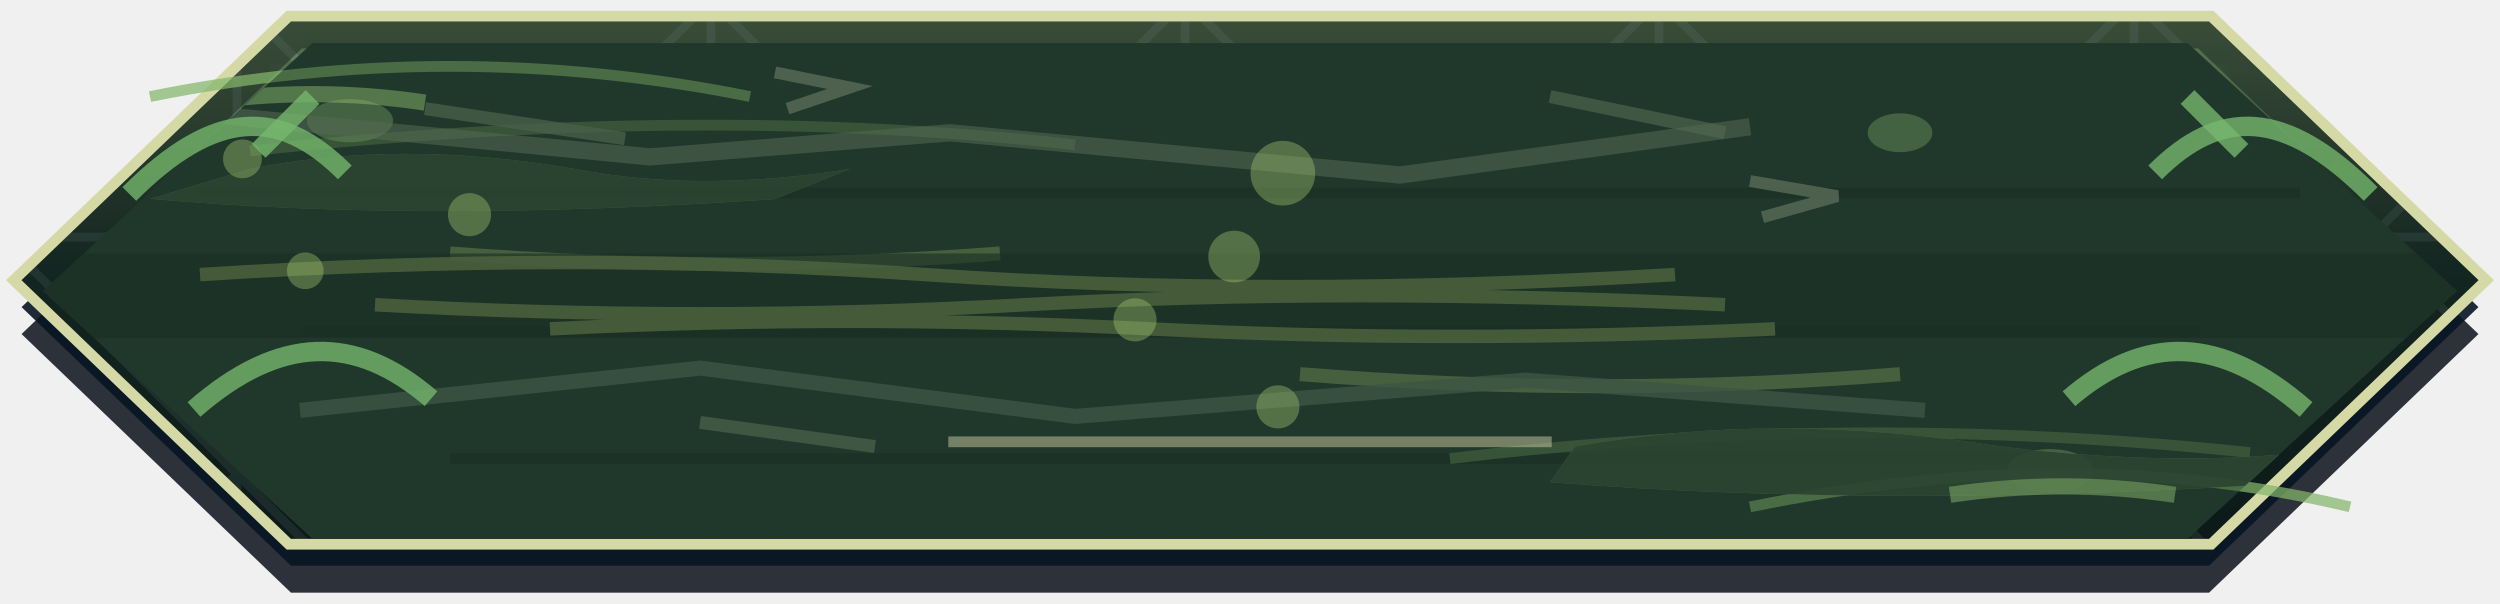
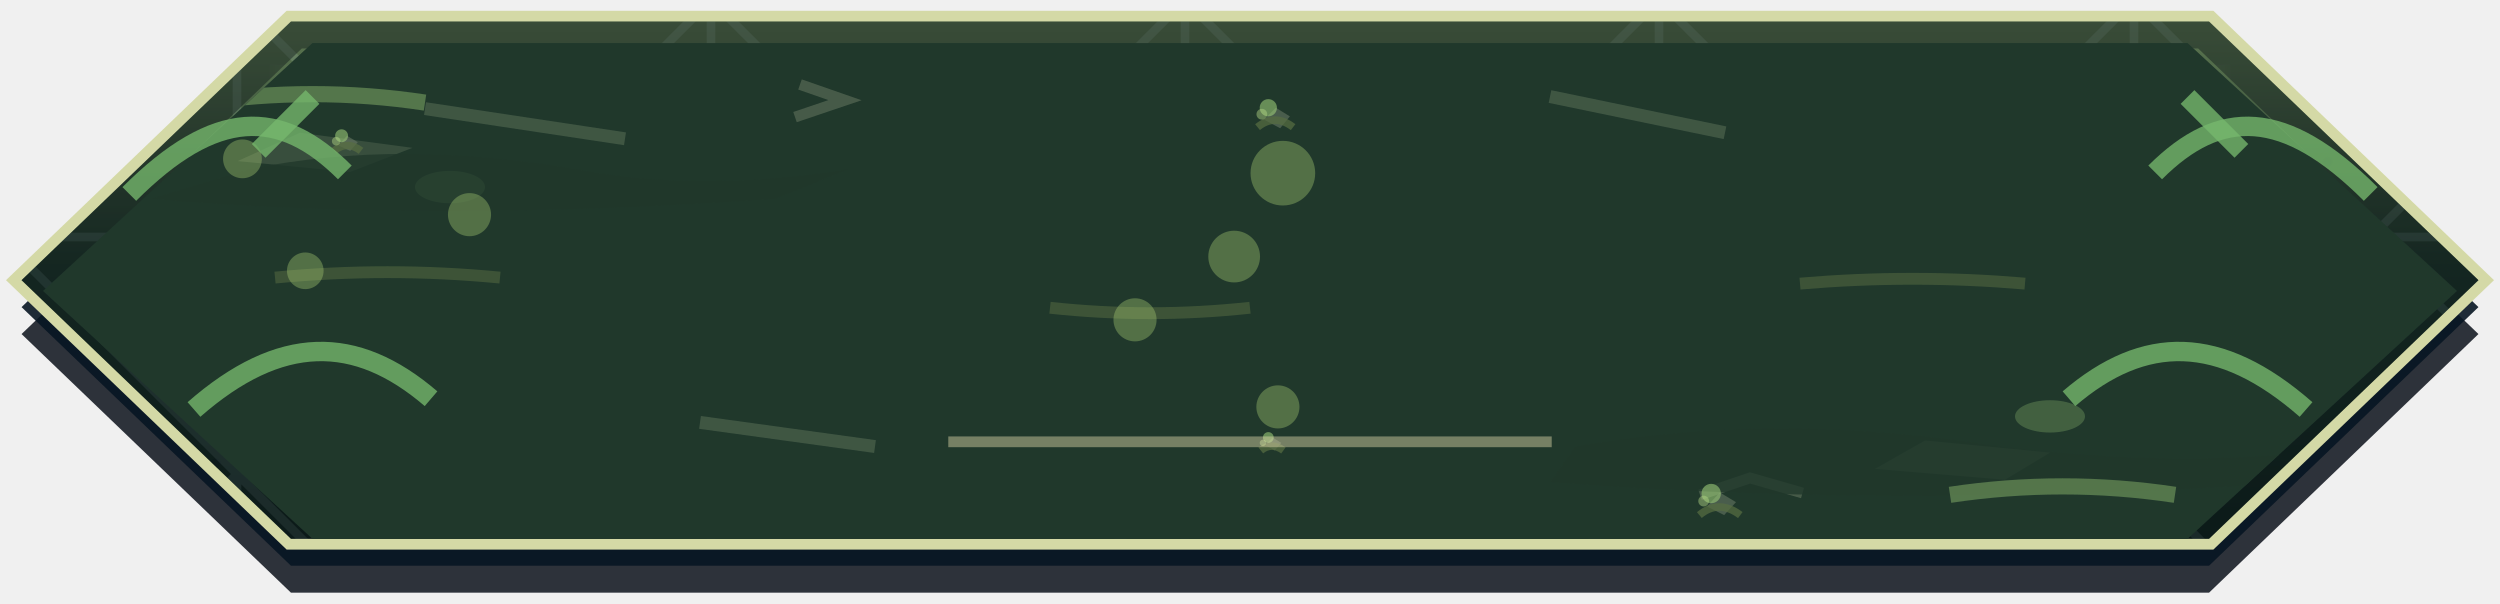
<svg xmlns="http://www.w3.org/2000/svg" width="464" height="112" viewBox="0 0 232 56" role="img" aria-label="M7 secondary-hex-button normal" data-style="m11-enchanted-forest@0.1.0" data-geometry-shape="wide-hexagon" data-corner-radius="2" data-end-cap-depth="25">
  <defs>
    <linearGradient id="m11-secondary-hex-button-232x56-normal-plate" x1="0" y1="0" x2="0" y2="1">
      <stop offset="0" stop-color="#5C7650" />
      <stop offset=".48" stop-color="#20382B" />
      <stop offset="1" stop-color="#13251E" />
    </linearGradient>
    <linearGradient id="m11-secondary-hex-button-232x56-normal-primary" x1="0" y1="0" x2="0" y2="1">
      <stop offset="0" stop-color="#F1E8C8" />
      <stop offset=".45" stop-color="#66D9B2" />
      <stop offset="1" stop-color="#2A856F" />
    </linearGradient>
    <linearGradient id="m11-secondary-hex-button-232x56-normal-energy" x1="0" y1="0" x2="1" y2="0">
      <stop offset="0" stop-color="#B8E0A5" stop-opacity="0" />
      <stop offset=".5" stop-color="#B8E0A5" stop-opacity=".86" />
      <stop offset="1" stop-color="#B8E0A5" stop-opacity="0" />
    </linearGradient>
    <pattern id="m11-secondary-hex-button-232x56-normal-grain" width="28" height="28" patternUnits="userSpaceOnUse">
      <circle cx="5" cy="7" r=".6" fill="#FFFFFF" fill-opacity=".12" />
      <circle cx="20" cy="15" r=".45" fill="#061321" fill-opacity=".2" />
    </pattern>
    <pattern id="m11-secondary-hex-button-232x56-normal-plate-pattern" width="44" height="44" patternUnits="userSpaceOnUse">
      <path d="M0 22H44M22 0V44M0 22L22 0 44 22 22 44Z" fill="none" stroke="#D8FBFF" stroke-opacity=".12" stroke-width=".8" />
    </pattern>
    <mask id="m11-secondary-hex-button-232x56-normal-mask">
      <path d="M27 2H205L230 26L205 50H27L2 26Z" fill="white" />
    </mask>
  </defs>
  <g opacity="1">
    <g id="m11-secondary-hex-button-232x56-normal-outer-shadow" data-layer="outer-shadow" transform="translate(0 5)">
      <path d="M27 2H205L230 26L205 50H27L2 26Z" fill="#020812" opacity=".82" />
    </g>
    <g id="m11-secondary-hex-button-232x56-normal-connected-depth" data-layer="connected-depth" transform="translate(0 2.5)">
      <path d="M27 2H205L230 26L205 50H27L2 26Z" fill="#071522" opacity=".9" />
    </g>
    <g id="m11-secondary-hex-button-232x56-normal-outer-frame" data-layer="outer-frame">
      <path d="M27 2H205L230 26L205 50H27L2 26Z" fill="#071421" stroke="#D4D9A6" stroke-width="2" stroke-linejoin="miter" />
    </g>
    <g id="m11-secondary-hex-button-232x56-normal-inner-plate-fill" data-layer="inner-plate-fill">
      <path d="M27 2H205L230 26L205 50H27L2 26Z" fill="url(#m11-secondary-hex-button-232x56-normal-plate)" />
    </g>
    <g id="m11-secondary-hex-button-232x56-normal-surface-grain" data-layer="surface-grain" data-material-source="m8-ice-grain" mask="url(#m11-secondary-hex-button-232x56-normal-mask)">
      <rect width="232" height="56" fill="url(#m11-secondary-hex-button-232x56-normal-grain)" />
    </g>
    <g id="m11-secondary-hex-button-232x56-normal-surface-pattern" data-layer="surface-pattern" data-material-source="m8-crystal-facet-pattern" mask="url(#m11-secondary-hex-button-232x56-normal-mask)">
      <rect width="232" height="56" fill="url(#m11-secondary-hex-button-232x56-normal-plate-pattern)" />
    </g>
    <g id="m11-secondary-hex-button-232x56-normal-side-bevel-shade" data-layer="side-bevel-shade" mask="url(#m11-secondary-hex-button-232x56-normal-mask)">
      <path d="M27 2H205L230 26L205 50H27L2 26Z" fill="none" stroke="#020812" stroke-opacity=".38" stroke-width="5" />
    </g>
    <g id="m11-secondary-hex-button-232x56-normal-top-bevel-highlight" data-layer="top-bevel-highlight" mask="url(#m11-secondary-hex-button-232x56-normal-mask)">
      <path d="M35 8H197" stroke="#FFFFFF" stroke-opacity=".55" stroke-width="3" stroke-linecap="square" />
    </g>
    <g id="m11-secondary-hex-button-232x56-normal-cold-edge-accent" data-layer="cold-edge-accent" data-material-source="m8-cold-edge-accent" mask="url(#m11-secondary-hex-button-232x56-normal-mask)">
      <rect x="25" y="6" width="182" height="8" fill="url(#m11-secondary-hex-button-232x56-normal-energy)" />
    </g>
    <g id="m11-secondary-hex-button-232x56-normal-ornament-decal" data-layer="ornament-decal" data-material-source="m7-ornament-marks" mask="url(#m11-secondary-hex-button-232x56-normal-mask)">
      <path d="M33 43h16M183 43h16" stroke="#E6FCFF" stroke-opacity=".5" stroke-width="2" />
    </g>
    <g id="m11-secondary-hex-button-material-stack" data-layer="forest-material-stack" data-material-families="weathered-stone,dark-wood,moss-lichen">
      <path d="M29 4H203L228 27L203 50H29L4 27Z" fill="#20382B" />
-       <path d="M18.56 17.92H213.44M27.84 30.8H204.16M41.76 42.56H190.24" stroke="#182E24" stroke-width="1" stroke-opacity=".82" />
-       <path d="M23.2 14Q64.96 9.52 99.76 13.44M134.56 42.56Q171.68 38.08 208.8 42" fill="none" stroke="#4D6E45" stroke-width="1" stroke-opacity=".9" />
-       <path d="M13.92 8.96Q41.76 3.36 69.6 8.96M162.4 47.04Q192.56 40.88 218.08 47.04" fill="none" stroke="#84B66A" stroke-width="1" stroke-opacity=".72" />
    </g>
-     <g id="m11-secondary-hex-button-material-detail" data-layer="forest-material-detail" data-material-channels="stone-chips,wood-grain,moss-mask">
+     <g id="m11-secondary-hex-button-material-detail" data-layer="forest-material-detail" data-material-channels="stone-chips,wood-grain,moss-mask" data-detail-scale="component">
      <path d="M39.44 10.08l18.56 2.8M143.84 8.96l16.24 3.36M64.96 39.2l16.24 2.24" stroke="#6B8063" stroke-width="1.2" stroke-opacity=".72" />
-       <path d="M41.76 23.52q25.52 1.96 51.04 0M120.64 34.72q27.84 2.24 55.68 0" fill="none" stroke="#789356" stroke-width="1.3" stroke-opacity=".75" />
-       <g fill="#9BCB78" fill-opacity=".5">
-         <ellipse cx="32.48" cy="11.2" rx="4" ry="2" />
-         <ellipse cx="190.24" cy="43.68" rx="4" ry="2" />
-         <ellipse cx="176.32" cy="12.32" rx="3" ry="1.8" />
-       </g>
    </g>
    <g id="m11-secondary-hex-button-material-face-depth" data-layer="forest-material-face-depth" data-material-source="shared-face-geometry">
      <clipPath id="m11-secondary-hex-button-face-clip">
        <path d="M29 4H203L228 27L203 50H29L4 27Z" />
      </clipPath>
      <g clip-path="url(#m11-secondary-hex-button-face-clip)">
        <g data-layer="forest-weathered-stone">
-           <path d="M13.92 10.08l46.4 4.48 27.84 -2.24 41.76 3.92 32.48 -4.48" fill="none" stroke="#7C8D70" stroke-width="1.6" stroke-opacity=".55" />
-           <path d="M27.84 38.08l37.12 -3.92 34.8 4.48 41.76 -3.36 37.12 2.8" fill="none" stroke="#526B56" stroke-width="1.4" stroke-opacity=".8" />
-           <path d="M71.92 6.72l6.96 1.4 -5.8 1.96M162.4 16.8l8.12 1.4 -6.96 1.96" fill="none" stroke="#9BA687" stroke-width="1.1" stroke-opacity=".65" />
+           <path d="M27.84 12.32l10.44 1.4 -5.8 2.24 -10.44 -1.008ZM178.64 40.88l11.6 1.12 -4.176 2.52 -12.064 -1.008Z" fill="#7C8D70" fill-opacity=".45" />
+           <path d="M74.24 7.84l4.176 1.456 -4.64 1.568M157.76 45.92l4.64 -1.568 4.872 1.4" fill="none" stroke="#9BA687" stroke-width="1" stroke-opacity=".55" />
        </g>
        <g data-layer="forest-dark-wood-grain">
-           <path d="M0 23.52H232V31.36H0Z" fill="#17291F" fill-opacity=".62" />
-           <path d="M18.56 25.48q34.8 -2.24 67.28 0t69.6 0M34.8 28.28q30.16 1.68 60.32 0t64.96 0M51.04 30.52q27.84 -1.4 55.68 0t58 0" fill="none" stroke="#72854C" stroke-width="1.25" stroke-opacity=".8" />
+           <path d="M25.52 25.76q10.44 -1.008 20.88 0M97.44 28.56q9.28 1.008 18.56 0M167.04 26.32q10.44 -0.896 20.88 0" fill="none" stroke="#72854C" stroke-width="1.1" stroke-opacity=".62" />
        </g>
-         <g data-layer="forest-moss-growth-mask" fill="#9BCB78" fill-opacity=".62">
-           <path d="M23.2 15.68q13.92 -2.8 30.16 0q11.6 2.24 25.52 -.01l-6.96 2.8q-32.48 2.24 -58 -.02Z" />
-           <path d="M146.16 41.44q18.56 -3.36 39.44 -.01q18.56 2.24 32.48 -.03l-4.64 3.36q-37.12 2.52 -69.6 -.01Z" />
+         <g data-layer="forest-moss-growth-mask" fill="#9BCB78" fill-opacity=".48">
+           <ellipse cx="41.76" cy="17.36" rx="3.248" ry="1.5" />
+           <ellipse cx="190.24" cy="38.64" rx="3.248" ry="1.5" />
        </g>
      </g>
    </g>
    <g id="m11-secondary-hex-button-material-restraint" data-layer="forest-material-restraint" data-restraint="edge-anchored-low-opacity">
      <clipPath id="m11-secondary-hex-button-restraint-clip">
        <path d="M29 4H203L228 27L203 50H29L4 27Z" />
      </clipPath>
      <g clip-path="url(#m11-secondary-hex-button-restraint-clip)">
        <path d="M0 0H232V56H0Z" fill="#20382B" fill-opacity=".42" />
        <g data-layer="forest-moss-edge-anchor" fill="#20382B" fill-opacity=".78">
          <path d="M23.2 15.68q13.92 -2.8 30.16 0q11.6 2.24 25.52 -.01l-6.96 2.8q-32.48 2.24 -58 -.02Z" />
          <path d="M146.16 41.44q18.56 -3.36 39.44 -.01q18.56 2.24 32.48 -.03l-4.64 3.36q-37.12 2.52 -69.6 -.01Z" />
        </g>
        <path d="M18.56 9.52q10.44 -1.568 20.88 0M180.96 45.92q10.44 -1.568 20.88 0" fill="none" stroke="#9BCB78" stroke-width="1.5" stroke-opacity=".42" />
+       </g>
+     </g>
+     <g id="m11-secondary-hex-button-authored-material-clusters" data-layer="forest-authored-material-clusters" data-variation-seed="51731" data-cluster-count="4" data-cluster-scale="component">
+       <clipPath id="m11-secondary-hex-button-cluster-clip">
+         <path d="M29 4H203L228 27L203 50H29L4 27Z" />
+       </clipPath>
+       <g clip-path="url(#m11-secondary-hex-button-cluster-clip)">
+         <g data-layer="forest-authored-cluster" data-material-families="stone,wood,moss" transform="translate(118.7 10.7)">
+           <path d="M-1.4 0.4l1.1 -1.1l1.3 0.8l-0.9 1.1Z" fill="#71806A" fill-opacity=".52" />
+           <path d="M-2.0 1.1q1.6 -1.3 3.3 0" fill="none" stroke="#566D42" stroke-width="0.7" stroke-opacity=".72" />
+           <circle cx="-1.0" cy="-0.7" r="0.8" fill="#9BCB78" fill-opacity=".58" />
+           <circle cx="-1.6" cy="-0.1" r="0.5" fill="#B5D887" fill-opacity=".45" />
+         </g>
+         <g data-layer="forest-authored-cluster" data-material-families="stone,wood,moss" transform="translate(32.5 13.2)">
+           <path d="M-1.1 0.3l0.8 -0.9l1.0 0.6l-0.7 0.8Z" fill="#71806A" fill-opacity=".52" />
+           <path d="M-1.5 0.8q1.2 -1.0 2.5 0" fill="none" stroke="#566D42" stroke-width="0.7" stroke-opacity=".72" />
+           <circle cx="-0.8" cy="-0.6" r="0.6" fill="#9BCB78" fill-opacity=".58" />
+           <circle cx="-1.3" cy="-0.1" r="0.4" fill="#B5D887" fill-opacity=".45" />
+         </g>
+         <g data-layer="forest-authored-cluster" data-material-families="stone,wood,moss" transform="translate(118.3 41.1)">
+           <path d="M-0.9 0.2l0.7 -0.7l0.8 0.5l-0.6 0.7Z" fill="#71806A" fill-opacity=".52" />
+           <path d="M-1.3 0.7q1.0 -0.8 2.1 0" fill="none" stroke="#566D42" stroke-width="0.7" stroke-opacity=".72" />
+           <circle cx="-0.6" cy="-0.5" r="0.5" fill="#9BCB78" fill-opacity=".58" />
+           <circle cx="-1.1" cy="-0.0" r="0.3" fill="#B5D887" fill-opacity=".45" />
+         </g>
+         <g data-layer="forest-authored-cluster" data-material-families="stone,wood,moss" transform="translate(160.0 46.6)">
+           <path d="M-1.6 0.4l1.2 -1.3l1.5 0.9l-1.1 1.2Z" fill="#71806A" fill-opacity=".52" />
+           <path d="M-2.3 1.2q1.8 -1.5 3.8 0" fill="none" stroke="#566D42" stroke-width="0.7" stroke-opacity=".72" />
+           <circle cx="-1.2" cy="-0.8" r="0.9" fill="#9BCB78" fill-opacity=".58" />
+           <circle cx="-1.9" cy="-0.1" r="0.5" fill="#B5D887" fill-opacity=".45" />
+         </g>
      </g>
    </g>
    <g id="m11-secondary-hex-button-moss-variation" data-layer="forest-variation" data-variation-seed="51731" data-variation-baseline="false" fill="#A6CC72" fill-opacity=".38">
      <circle cx="119.05" cy="16.07" r="3.0" />
      <circle cx="114.53" cy="23.81" r="2.4" />
      <circle cx="22.50" cy="14.74" r="1.8" />
      <circle cx="43.57" cy="19.92" r="2.0" />
      <circle cx="105.33" cy="29.68" r="2.0" />
      <circle cx="118.59" cy="37.76" r="2.0" />
      <circle cx="28.33" cy="25.13" r="1.7" />
    </g>
    <g id="m11-secondary-hex-button-leaf-vine-ornament" data-layer="forest-ornament" data-ornament="leaf-vine" data-ornament-count="4" fill="none" stroke="#76B86D" stroke-opacity=".78" stroke-width="1.8">
      <path d="M12 18c8-8 14-8 20-2M220 18c-8-8-14-8-20-2M18 38c8-7 15-7 22-1M214 38c-8-7-15-7-22-1" />
      <path d="M24 14l5-5M208 14l-5-5" />
    </g>
    <g id="m11-secondary-hex-button-parchment-typography" data-layer="forest-typography" data-typography-preset="m11-parchment-sage-action" data-semantic-text="required">
      <path d="M88 41h56" stroke="#EDE3B4" stroke-opacity=".42" />
    </g>
    <g id="m11-enchanted-forest-secondary-hex-button-content" data-layer="content" data-slot="editable-secondary-hex-button-content" data-safe-x="39" data-safe-y="8" data-safe-width="154" data-safe-height="38" />
  </g>
</svg>
